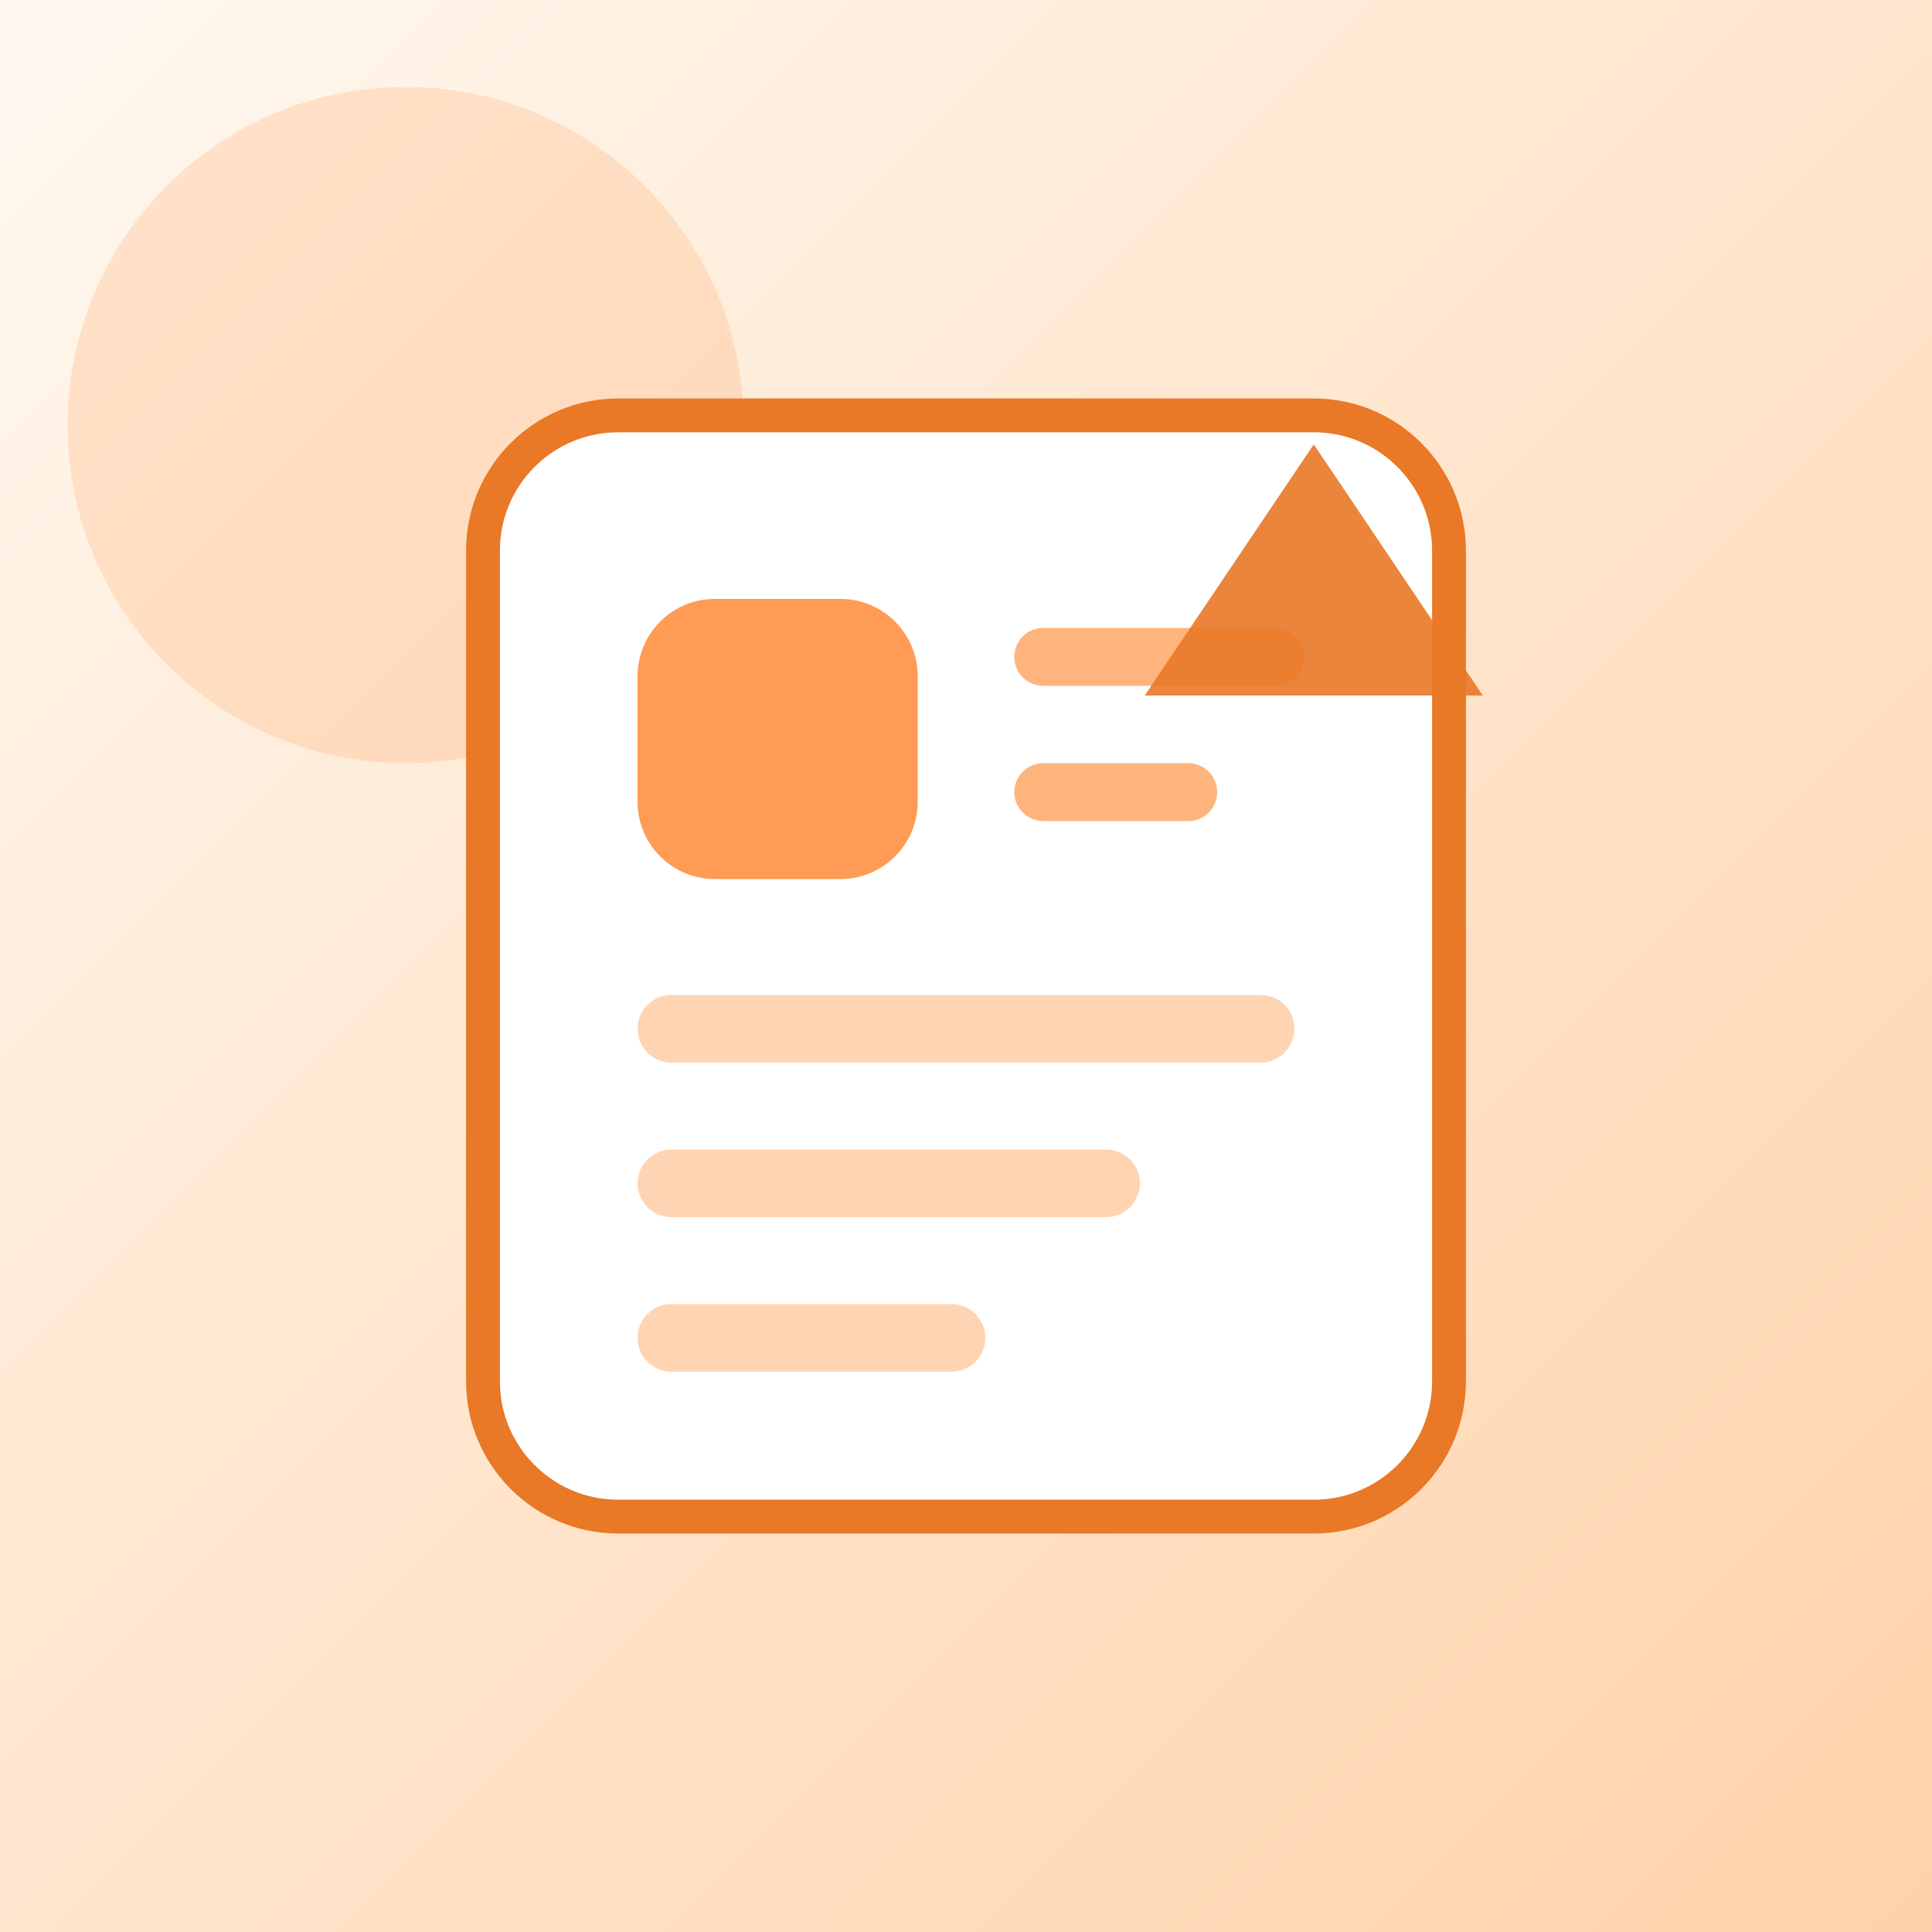
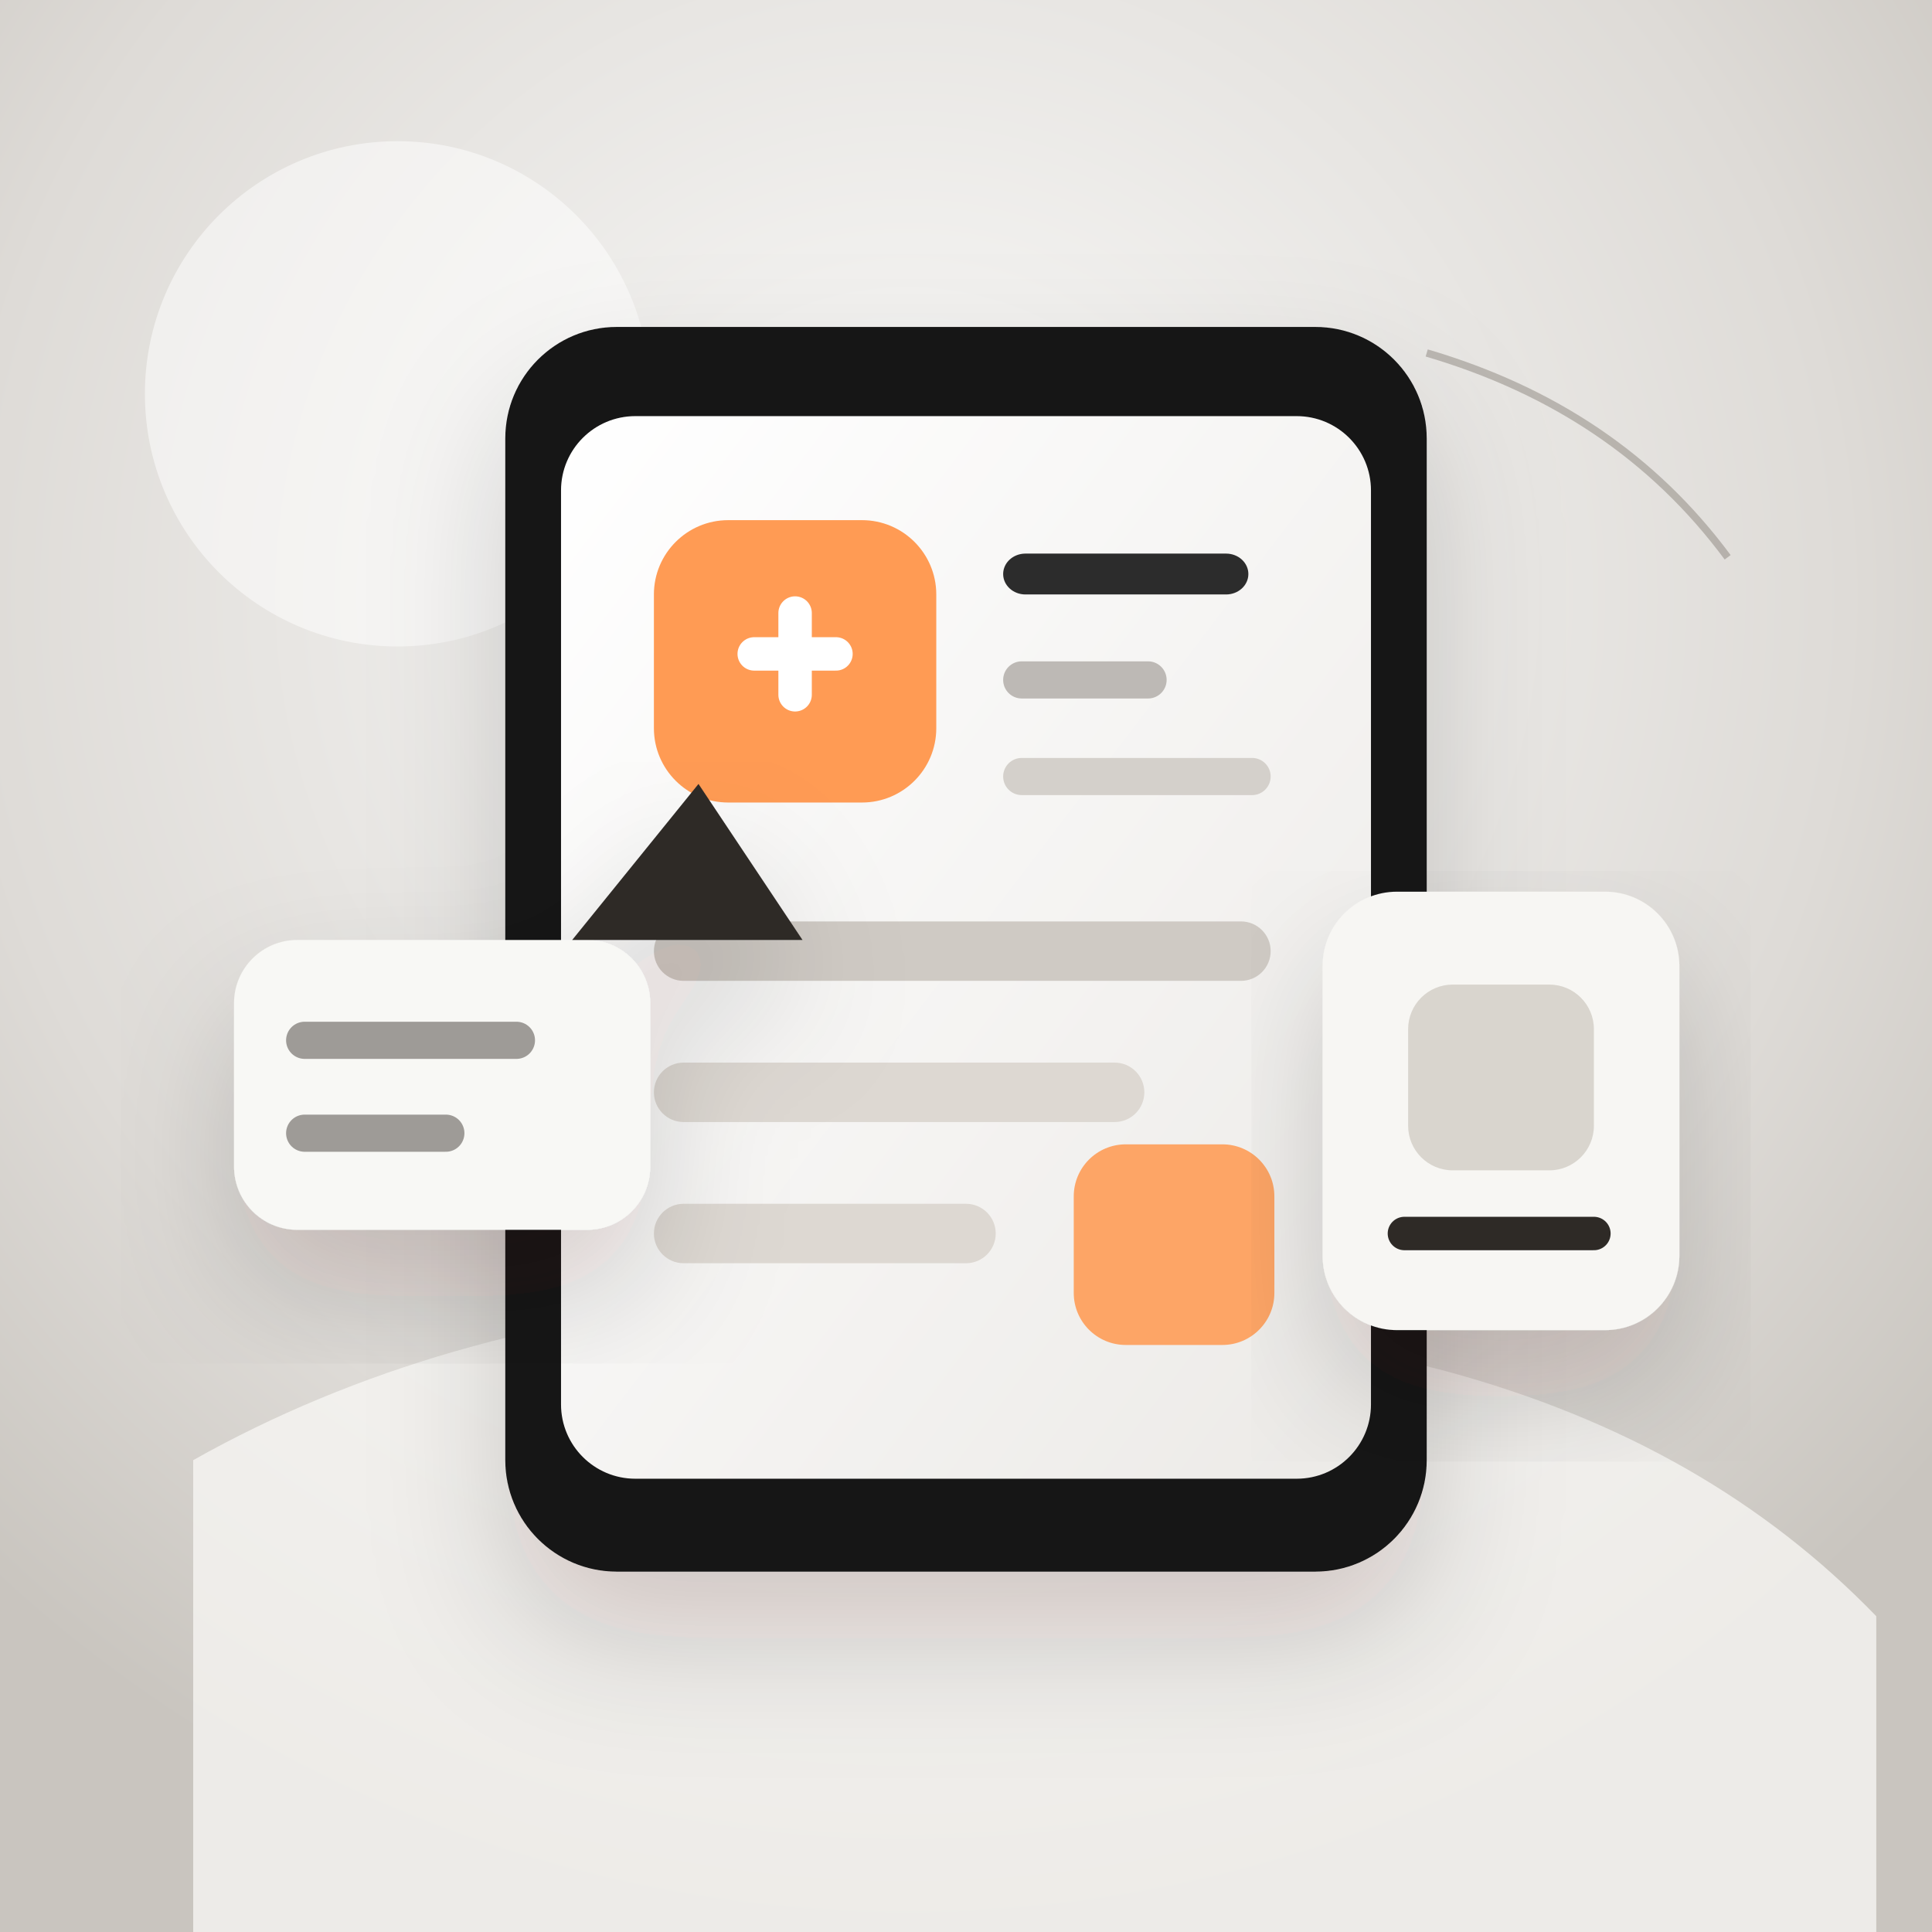
- <svg xmlns="http://www.w3.org/2000/svg" viewBox="0 0 400 400" role="img" aria-labelledby="title desc">
+ <svg xmlns="http://www.w3.org/2000/svg" viewBox="0 0 520 520" role="img" aria-labelledby="title desc">
  <defs>
-     <linearGradient id="bg" x1="0" x2="1" y1="0" y2="1">
-       <stop offset="0" stop-color="#fff8f0" />
-       <stop offset="1" stop-color="#ffd2a9" />
+     <radialGradient id="goods-bg" cx="47%" cy="31%" r="69%">
+       <stop offset="0" stop-color="#fbfbfa" />
+       <stop offset=".7" stop-color="#dedbd7" />
+       <stop offset="1" stop-color="#c9c5bf" />
+     </radialGradient>
+     <linearGradient id="goods-card" x1="0" x2="1" y1="0" y2="1">
+       <stop offset="0" stop-color="#fff" />
+       <stop offset="1" stop-color="#eceae7" />
    </linearGradient>
+     <filter id="goods-shadow" x="-20%" y="-20%" width="140%" height="150%">
+       <feDropShadow dx="0" dy="18" stdDeviation="18" flood-color="#1f1a16" flood-opacity=".17" />
+     </filter>
  </defs>
-   <rect width="400" height="400" fill="url(#bg)" />
-   <circle cx="84" cy="88" r="70" fill="#ff9b54" opacity=".22" />
-   <rect x="100" y="86" width="200" height="228" rx="28" fill="#fff" stroke="#e97827" stroke-width="7" />
-   <rect x="132" y="124" width="58" height="58" rx="16" fill="#ff9b54" />
-   <rect x="210" y="130" width="60" height="12" rx="6" fill="#ffb47d" />
-   <rect x="210" y="158" width="42" height="12" rx="6" fill="#ffb47d" />
-   <rect x="132" y="206" width="136" height="14" rx="7" fill="#ffd4b3" />
-   <rect x="132" y="238" width="104" height="14" rx="7" fill="#ffd4b3" />
-   <rect x="132" y="270" width="72" height="14" rx="7" fill="#ffd4b3" />
-   <path d="M272 92l35 52h-70z" fill="#e97827" opacity=".9" />
+   <rect width="520" height="520" fill="url(#goods-bg)" />
+   <circle cx="107" cy="106" r="68" fill="#fff" opacity=".5" />
+   <path d="M52 393c87-49 204-59 337-24 48 13 86 35 116 66v85H52z" fill="#f8f7f4" opacity=".76" />
+   <g filter="url(#goods-shadow)">
+     <rect x="136" y="88" width="248" height="335" rx="30" fill="#151515" />
+     <rect x="151" y="112" width="218" height="286" rx="20" fill="url(#goods-card)" />
+   </g>
+   <rect x="176" y="140" width="76" height="76" rx="20" fill="#ff9b54" />
+   <rect x="270" y="149" width="66" height="11" rx="6" fill="#2c2c2c" />
+   <rect x="270" y="178" width="44" height="10" rx="5" fill="#bdb9b5" />
+   <rect x="270" y="204" width="72" height="10" rx="5" fill="#d4d0cb" />
+   <rect x="176" y="248" width="166" height="16" rx="8" fill="#cfcac4" />
+   <rect x="176" y="286" width="132" height="16" rx="8" fill="#ddd8d2" />
+   <rect x="176" y="324" width="92" height="16" rx="8" fill="#ddd8d2" />
+   <rect x="289" y="308" width="54" height="54" rx="14" fill="#ff9b54" opacity=".88" />
+   <path d="M203 176h22m-11-11v22" stroke="#fff" stroke-width="9" stroke-linecap="round" />
+   <g filter="url(#goods-shadow)">
+     <rect x="63" y="253" width="112" height="78" rx="17" fill="#f8f8f5" />
+     <path d="M82 280h57M82 305h38" stroke="#9e9b97" stroke-width="10" stroke-linecap="round" />
+     <path d="M154 253l34-42 28 42z" fill="#2e2b28" />
+   </g>
+   <g filter="url(#goods-shadow)">
+     <rect x="356" y="240" width="96" height="118" rx="20" fill="#f7f6f3" />
+     <rect x="379" y="265" width="50" height="50" rx="12" fill="#d9d5ce" />
+     <path d="M378 332h51" stroke="#2d2b28" stroke-width="9" stroke-linecap="round" />
+   </g>
+   <path d="M384 95c34 10 61 28 81 55" fill="none" stroke="#817a72" stroke-width="2" opacity=".45" />
</svg>
